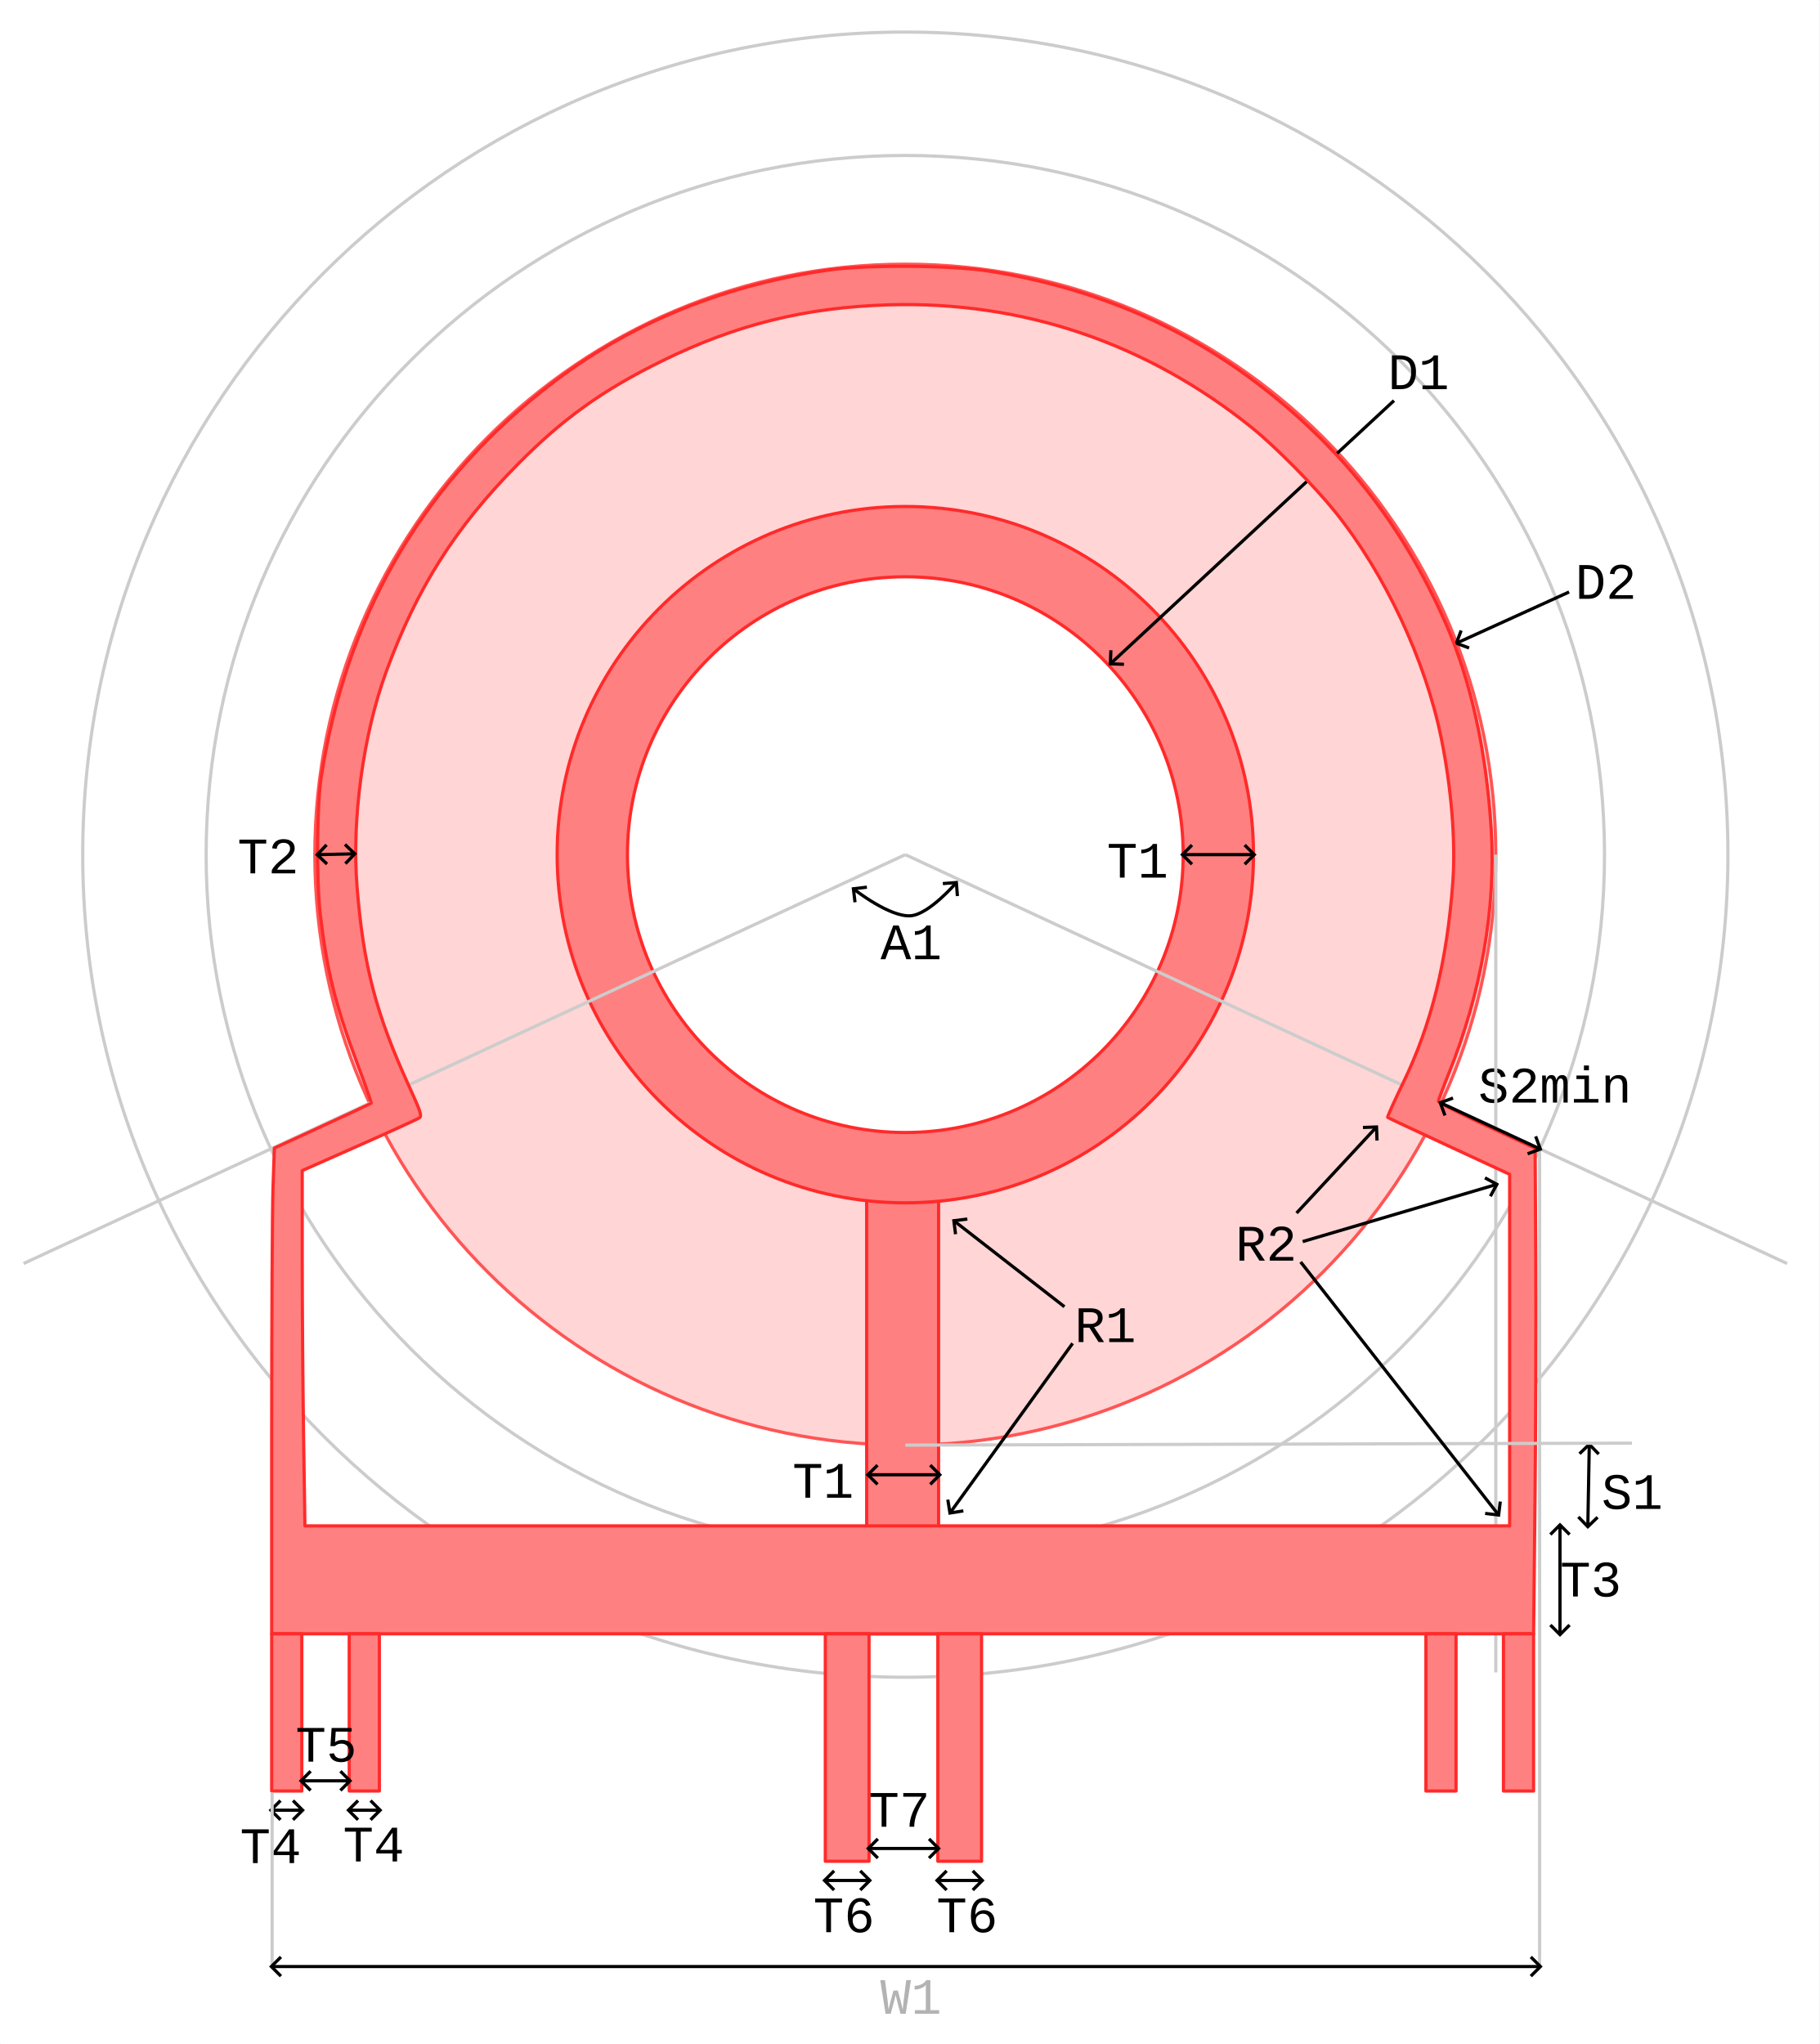
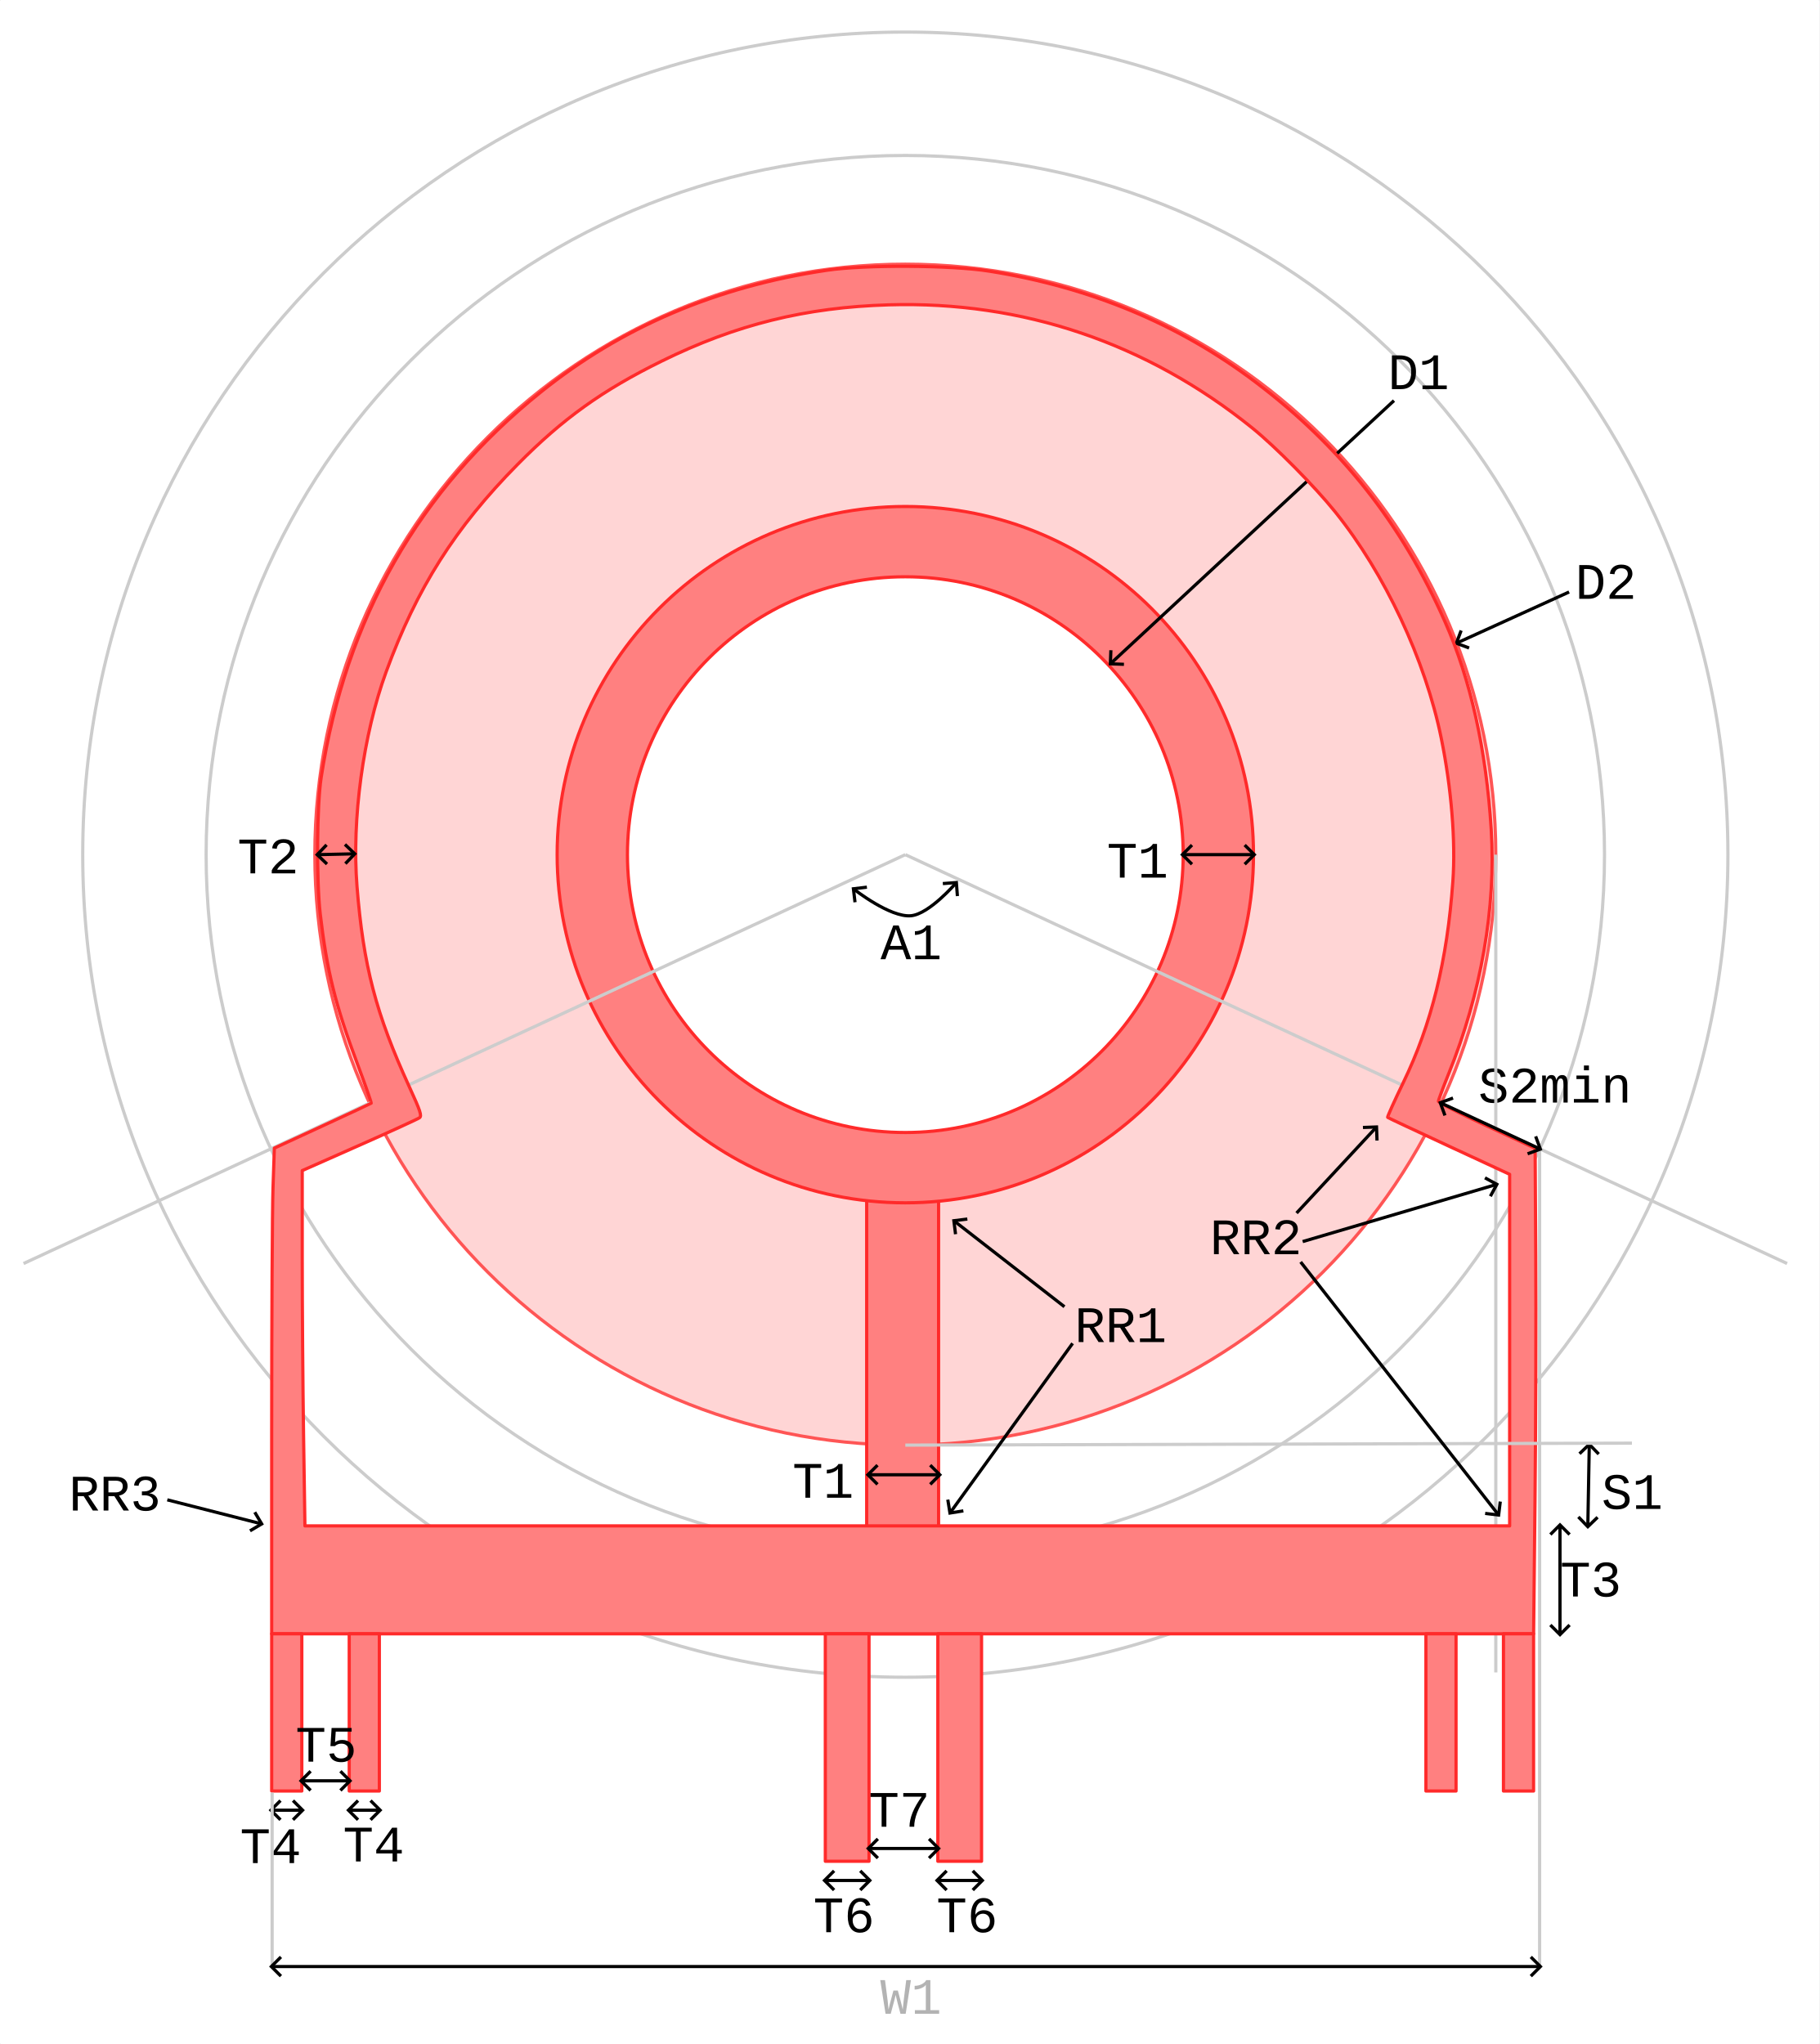
<svg xmlns="http://www.w3.org/2000/svg" width="569.268" height="639.546" viewBox="0 0 150.619 169.213" version="1.1" id="svg1">
  <defs id="defs1">
    <rect x="68.645" y="1451.69" width="39.059" height="19.903" id="rect83" />
    <rect x="411.548" y="1181.13" width="34.402" height="36.95" id="rect34" />
    <rect x="345.93" y="1201.516" width="47.78" height="46.177" id="rect33" />
    <marker style="overflow:visible" id="ArrowWide" refX="0" refY="0" orient="auto-start-reverse" markerWidth="1" markerHeight="1" viewBox="0 0 1 1" preserveAspectRatio="xMidYMid">
      <path style="fill:none;stroke:context-stroke;stroke-width:1;stroke-linecap:butt" d="M 3,-3 0,0 3,3" transform="rotate(180,0.125,0)" id="path8" />
    </marker>
    <marker style="overflow:visible" id="ArrowWide-1" refX="0" refY="0" orient="auto-start-reverse" markerWidth="1" markerHeight="1" viewBox="0 0 1 1" preserveAspectRatio="xMidYMid">
      <path style="fill:none;stroke:context-stroke;stroke-width:1;stroke-linecap:butt" d="M 3,-3 0,0 3,3" transform="rotate(180,0.125,0)" id="path8-5" />
    </marker>
    <rect x="-59.248" y="541.406" width="59.248" height="60.489" id="rect11-6" />
    <rect x="-37.587" y="539.489" width="53.514" height="31.408" id="rect12-9" />
    <rect x="0" y="617.322" width="34.402" height="24.209" id="rect13-3" />
    <rect x="-36.95" y="572.09" width="45.869" height="38.861" id="rect15-7" />
    <rect x="-66.892" y="501.375" width="57.336" height="46.506" id="rect16-5" />
    <rect x="-73.263" y="548.895" width="73.263" height="47.403" id="rect17-4" />
    <rect x="-31.854" y="506.472" width="81.545" height="48.417" id="rect14-7" />
    <rect x="37.587" y="553.615" width="61.159" height="52.24" id="rect18-4" />
    <rect x="-59.248" y="541.406" width="59.248" height="60.489" id="rect11-5-8" />
    <marker style="overflow:visible" id="ArrowWide-9-1" refX="0" refY="0" orient="auto-start-reverse" markerWidth="1" markerHeight="1" viewBox="0 0 1 1" preserveAspectRatio="xMidYMid">
      <path style="fill:none;stroke:context-stroke;stroke-width:1;stroke-linecap:butt" d="M 3,-3 0,0 3,3" transform="rotate(180,0.125,0)" id="path8-6-0" />
    </marker>
    <marker style="overflow:visible" id="ArrowWide-6" refX="0" refY="0" orient="auto-start-reverse" markerWidth="1" markerHeight="1" viewBox="0 0 1 1" preserveAspectRatio="xMidYMid">
      <path style="fill:none;stroke:context-stroke;stroke-width:1;stroke-linecap:butt" d="M 3,-3 0,0 3,3" transform="rotate(180,0.125,0)" id="path8-56" />
    </marker>
    <rect x="185.822" y="664.679" width="33.158" height="26.128" id="rect19-5" />
    <rect x="185.822" y="664.679" width="33.158" height="26.128" id="rect19-7-4" />
    <rect x="208.393" y="677.518" width="28.133" height="24.551" id="rect30-7" />
    <marker style="overflow:visible" id="ArrowWide-3-3" refX="0" refY="0" orient="auto-start-reverse" markerWidth="1" markerHeight="1" viewBox="0 0 1 1" preserveAspectRatio="xMidYMid">
      <path style="fill:none;stroke:context-stroke;stroke-width:1;stroke-linecap:butt" d="M 3,-3 0,0 3,3" transform="rotate(180,0.125,0)" id="path8-1-0" />
    </marker>
    <rect x="283.125" y="675.716" width="22.073" height="18.47" id="rect32-8" />
    <rect x="283.125" y="675.716" width="22.073" height="18.47" id="rect32-3-8" />
    <rect x="283.125" y="675.716" width="22.073" height="18.47" id="rect32-0-4" />
+     <marker style="overflow:visible" id="ArrowWide-09" refX="0" refY="0" orient="auto-start-reverse" markerWidth="1" markerHeight="1" viewBox="0 0 1 1" preserveAspectRatio="xMidYMid">
+       <path style="fill:none;stroke:context-stroke;stroke-width:1;stroke-linecap:butt" d="M 3,-3 0,0 3,3" transform="rotate(180,0.125,0)" id="path8-3" />
+     </marker>
+     <rect x="300.425" y="2106.421" width="71.803" height="29.87" id="rect4-6" />
  </defs>
  <g id="layer1" transform="translate(-2.564644,-210.5658)">
    <rect style="fill:#ffffff;stroke:#ffffff;stroke-width:0.265;stroke-linejoin:round;stroke-dasharray:none" id="rect38" width="150.354" height="168.949" x="2.697" y="210.698" />
    <circle style="fill:#ffd5d5;stroke:#ff5555;stroke-width:0.265;stroke-linejoin:round" id="circle14" cx="77.511" cy="281.318" r="48.882" />
    <rect style="fill:#ff8080;stroke:#ff2a2a;stroke-width:0.265;stroke-linejoin:round" id="rect29" width="5.953" height="41.501" x="74.312" y="304.32" />
    <circle style="fill:none;stroke:#cccccc;stroke-width:0.265;stroke-linejoin:round" id="path1-36-0" cx="77.511" cy="281.318" r="68.098" />
    <circle style="fill:#ff8080;stroke:#ff2a2a;stroke-width:0.265;stroke-linejoin:round" id="path1-3-7" cx="77.511" cy="281.318" r="28.823" />
    <circle style="fill:#ffffff;stroke:#ff2a2a;stroke-width:0.265;stroke-linejoin:round" id="path1-3-1-8" cx="77.511" cy="281.318" r="23.003" />
    <path style="fill:#ffffff;stroke:#cccccc;stroke-width:0.265;stroke-linejoin:round" d="m 77.511,281.318 72.997,33.85" id="path15-6" />
    <path style="fill:#ffffff;stroke:#cccccc;stroke-width:0.265;stroke-linejoin:round" d="M 77.511,281.318 4.513,315.168" id="path15-6-6" />
    <path style="fill:#ff8080;stroke:#000000;stroke-width:0.265;stroke-linejoin:round;marker-start:url(#ArrowWide-1);marker-end:url(#ArrowWide-1)" d="m 100.514,281.318 h 5.821" id="path18-3" />
    <text xml:space="preserve" transform="matrix(0.2645833,0,0,0.2645833,109.8742,136.2058)" id="text11-1" style="font-size:16px;line-height:normal;font-family:'Liberation Mono';-inkscape-font-specification:'Liberation Mono';text-decoration-color:#000000;white-space:pre;shape-inside:url(#rect11-6);display:inline;fill:#000000;stroke-width:1;-inkscape-stroke:none;stop-color:#000000">
      <tspan x="-59.248" y="555.643" id="tspan1">T1</tspan>
    </text>
    <text xml:space="preserve" transform="matrix(0.2645833,0,0,0.2645833,142.7431,105.0063)" id="text15-0" style="font-size:16px;line-height:normal;font-family:'Liberation Mono';-inkscape-font-specification:'Liberation Mono';text-decoration-color:#000000;white-space:pre;shape-inside:url(#rect15-7);display:inline;fill:#000000;stroke-width:1;-inkscape-stroke:none;stop-color:#000000">
-       <tspan x="-36.949" y="586.326" id="tspan8">D2</tspan>
+       <tspan x="-36.949" y="586.326" id="tspan2">D2</tspan>
    </text>
    <path style="fill:#ff8080;stroke:#000000;stroke-width:0.265;stroke-linejoin:round;marker-start:url(#ArrowWide-1)" d="m 94.535,265.474 23.43,-21.744" id="path21" />
    <circle style="fill:none;stroke:#cccccc;stroke-width:0.265;stroke-linejoin:round" id="path1-36-2-8" cx="77.511" cy="281.318" r="57.882" />
    <text xml:space="preserve" transform="matrix(0.2645833,0,0,0.2645833,144.325,152.8457)" id="text17-9" style="font-size:16px;line-height:normal;font-family:'Liberation Mono';-inkscape-font-specification:'Liberation Mono';text-decoration-color:#000000;white-space:pre;shape-inside:url(#rect17-4);display:inline;fill:#000000;stroke-width:1;-inkscape-stroke:none;stop-color:#000000">
-       <tspan x="-73.264" y="563.131" id="tspan9">S2min</tspan>
+       <tspan x="-73.264" y="563.131" id="tspan3">S2min</tspan>
    </text>
    <text xml:space="preserve" transform="matrix(0.2645833,0,0,0.2645833,125.8872,105.0063)" id="text14-2" style="font-size:16px;line-height:normal;font-family:'Liberation Mono';-inkscape-font-specification:'Liberation Mono';text-decoration-color:#000000;white-space:pre;shape-inside:url(#rect14-7);display:inline;fill:#000000;stroke-width:1;-inkscape-stroke:none;stop-color:#000000">
-       <tspan x="-31.854" y="520.709" id="tspan10">D1</tspan>
+       <tspan x="-31.854" y="520.709" id="tspan4">D1</tspan>
    </text>
    <path style="fill:#ff8080;stroke:#000000;stroke-width:0.265;stroke-linejoin:round;marker-start:url(#ArrowWide-1)" d="m 123.19,263.788 9.271,-4.214" id="path23" />
    <path style="fill:none;stroke:#000000;stroke-width:0.265;stroke-linejoin:round;marker-start:url(#ArrowWide-1);marker-end:url(#ArrowWide-1)" d="m 73.266,284.184 c 0,0 2.993,2.359 4.72,2.191 1.521,-0.148 3.708,-2.697 3.708,-2.697" id="path24" />
    <text xml:space="preserve" transform="matrix(0.2645833,0,0,0.2645833,65.51247,139.7293)" id="text18-6" style="font-size:16px;line-height:normal;font-family:'Liberation Mono';-inkscape-font-specification:'Liberation Mono';text-decoration-color:#000000;white-space:pre;shape-inside:url(#rect18-4);display:inline;fill:#000000;stroke-width:1;-inkscape-stroke:none;stop-color:#000000">
-       <tspan x="37.588" y="567.852" id="tspan11">A1</tspan>
+       <tspan x="37.588" y="567.852" id="tspan5">A1</tspan>
    </text>
    <path style="fill:none;stroke:#cccccc;stroke-width:0.265;stroke-linejoin:round" d="m 126.393,281.318 v 67.699" id="path25" />
    <path style="fill:none;stroke:#cccccc;stroke-width:0.265;stroke-linejoin:round" d="m 130.021,305.668 v 67.699" id="path25-7" />
    <path style="fill:#ff8080;stroke:#ff2a2a;stroke-width:0.265;stroke-linejoin:round" d="m 25.056,328.992 c 0,-9.256 0.049,-18.302 0.11,-20.103 l 0.11,-3.275 3.978,-1.833 c 2.188,-1.008 4.005,-1.856 4.039,-1.884 0.034,-0.028 -0.474,-1.478 -1.127,-3.221 -1.833,-4.889 -2.543,-7.747 -3.089,-12.44 -0.326,-2.803 -0.282,-9.014 0.081,-11.344 2.048,-13.16 8.083,-23.749 18.145,-31.841 6.719,-5.403 14.548,-8.744 23.687,-10.107 3.178,-0.474 10.326,-0.434 13.505,0.075 8.358,1.34 15.632,4.37 21.977,9.156 7.064,5.328 12.128,11.729 15.721,19.873 2.124,4.815 3.405,10.57 3.821,17.176 0.407,6.462 -0.833,13.587 -3.523,20.233 -0.466,1.153 -0.848,2.178 -0.848,2.279 0,0.101 1.801,1.017 4.003,2.035 l 4.003,1.852 0.053,8.932 c 0.029,4.913 0.001,13.957 -0.062,20.099 l -0.116,11.167 H 77.289 25.056 Z m 102.484,-6.658 v -14.553 l -5.015,-2.324 c -2.758,-1.278 -5.046,-2.352 -5.085,-2.387 -0.039,-0.035 0.545,-1.334 1.296,-2.887 2.331,-4.816 3.638,-10.12 4.102,-16.645 0.238,-3.34 -0.119,-7.742 -0.962,-11.87 -1.324,-6.485 -4.659,-13.599 -8.776,-18.723 -1.697,-2.112 -4.961,-5.413 -6.883,-6.962 -8.727,-7.031 -19.006,-10.51 -30.077,-10.181 -6.898,0.205 -12.652,1.632 -18.805,4.662 -4.904,2.415 -8.174,4.76 -11.918,8.547 -5.163,5.221 -8.352,10.251 -10.883,17.165 -1.904,5.202 -2.858,12.227 -2.414,17.779 0.524,6.562 1.56,10.527 4.335,16.595 0.924,2.022 1.047,2.397 0.833,2.553 -0.138,0.101 -2.377,1.125 -4.977,2.277 l -4.726,2.093 -2.54e-4,7.248 c -1.35e-4,3.986 0.05,10.604 0.111,14.707 l 0.112,7.459 h 49.866 49.866 z" id="path28" />
    <path style="fill:none;stroke:#000000;stroke-width:0.265;stroke-linejoin:round;marker-start:url(#ArrowWide-1);marker-end:url(#ArrowWide-1)" d="m 121.857,301.882 8.164,3.786" id="path22" />
    <path style="fill:#ff8080;stroke:#000000;stroke-width:0.265;stroke-linejoin:round;marker-start:url(#ArrowWide-1);marker-end:url(#ArrowWide-1)" d="m 28.889,281.318 2.979,-0.067" id="path19" />
    <text xml:space="preserve" transform="matrix(0.2645833,0,0,0.2645833,32.1687,136.3581)" id="text12-4" style="font-size:16px;line-height:normal;font-family:'Liberation Mono';-inkscape-font-specification:'Liberation Mono';text-decoration-color:#000000;white-space:pre;shape-inside:url(#rect12-9);display:inline;fill:#000000;stroke-width:1;-inkscape-stroke:none;stop-color:#000000">
-       <tspan x="-37.588" y="553.725" id="tspan12">T2</tspan>
+       <tspan x="-37.588" y="553.725" id="tspan6">T2</tspan>
    </text>
    <path style="fill:#ff8080;stroke:#000000;stroke-width:0.265;stroke-linejoin:round;marker-start:url(#ArrowWide-1);marker-end:url(#ArrowWide-1)" d="m 131.707,336.872 v 8.949" id="path20" />
    <text xml:space="preserve" transform="matrix(0.2645833,0,0,0.2645833,131.7152,175.6323)" id="text13-2" style="font-size:16px;line-height:normal;font-family:'Liberation Mono';-inkscape-font-specification:'Liberation Mono';text-decoration-color:#000000;white-space:pre;shape-inside:url(#rect13-3);display:inline;fill:#000000;stroke-width:1;-inkscape-stroke:none;stop-color:#000000">
-       <tspan x="0" y="631.559" id="tspan13">T3</tspan>
+       <tspan x="0" y="631.559" id="tspan7">T3</tspan>
    </text>
    <path style="fill:#ff8080;stroke:#000000;stroke-width:0.265;stroke-linejoin:round;marker-start:url(#ArrowWide-1);marker-end:url(#ArrowWide-1)" d="m 134.132,330.2 -0.12,6.687" id="path17-4" />
    <text xml:space="preserve" transform="matrix(0.2645833,0,0,0.2645833,152.8421,199.0619)" id="text16-6" style="font-size:16px;line-height:normal;font-family:'Liberation Mono';-inkscape-font-specification:'Liberation Mono';text-decoration-color:#000000;white-space:pre;shape-inside:url(#rect16-5);display:inline;fill:#000000;stroke-width:1;-inkscape-stroke:none;stop-color:#000000">
-       <tspan x="-66.893" y="515.611" id="tspan14">S1</tspan>
+       <tspan x="-66.893" y="515.611" id="tspan8">S1</tspan>
    </text>
    <path style="fill:#ff8080;stroke:#cccccc;stroke-width:0.265;stroke-linejoin:round" d="m 77.511,330.2 60.152,-0.163" id="path29" />
    <path style="fill:#ff8080;stroke:#000000;stroke-width:0.265;stroke-linejoin:round;marker-start:url(#ArrowWide-9-1);marker-end:url(#ArrowWide-9-1)" d="m 74.48,332.654 h 5.821" id="path9-1-4" />
    <text xml:space="preserve" transform="matrix(0.2645833,0,0,0.2645833,83.84093,187.5414)" id="text11-5-4" style="font-size:16px;line-height:normal;font-family:'Liberation Mono';-inkscape-font-specification:'Liberation Mono';text-decoration-color:#000000;white-space:pre;shape-inside:url(#rect11-5-8);display:inline;fill:#000000;stroke-width:1;-inkscape-stroke:none;stop-color:#000000">
-       <tspan x="-59.248" y="555.643" id="tspan15">T1</tspan>
+       <tspan x="-59.248" y="555.643" id="tspan9">T1</tspan>
    </text>
    <rect style="fill:#ff8080;stroke:#ff2a2a;stroke-width:0.265;stroke-linejoin:round" id="rect29-8-3-4" width="2.494" height="13.015" x="25.056" y="345.821" />
    <rect style="fill:#ff8080;stroke:#ff2a2a;stroke-width:0.265;stroke-linejoin:round" id="rect29-8-3-3-9" width="2.494" height="13.015" x="31.475" y="345.821" />
    <rect style="fill:#ff8080;stroke:#ff2a2a;stroke-width:0.265;stroke-linejoin:round" id="rect29-8-3-6-2" width="2.494" height="13.015" x="120.608" y="345.821" />
    <rect style="fill:#ff8080;stroke:#ff2a2a;stroke-width:0.265;stroke-linejoin:round" id="rect29-8-3-3-8-0" width="2.494" height="13.015" x="127.027" y="345.821" />
    <rect style="fill:#ff8080;stroke:#ff2a2a;stroke-width:0.265;stroke-linejoin:round" id="rect29-8-3-2-6" width="3.619" height="18.83" x="70.888" y="345.821" />
    <rect style="fill:#ff8080;stroke:#ff2a2a;stroke-width:0.265;stroke-linejoin:round" id="rect29-8-3-3-7-8" width="3.619" height="18.83" x="80.202" y="345.821" />
    <path style="fill:#ff8080;stroke:#000000;stroke-width:0.265;stroke-linejoin:round;stroke-dasharray:none;marker-start:url(#ArrowWide-6);marker-end:url(#ArrowWide-6)" d="m 25.056,360.423 h 2.494" id="path12-9" />
    <path style="fill:#ff8080;stroke:#000000;stroke-width:0.265;stroke-linejoin:round;stroke-dasharray:none;marker-start:url(#ArrowWide-6);marker-end:url(#ArrowWide-6)" d="m 27.55,357.992 h 3.925" id="path13" />
    <path style="fill:#ff8080;stroke:#000000;stroke-width:0.265;stroke-linejoin:round;stroke-dasharray:none;marker-start:url(#ArrowWide-6);marker-end:url(#ArrowWide-6)" d="m 31.475,360.423 h 2.494" id="path14" />
    <text xml:space="preserve" transform="matrix(0.2645833,0,0,0.2645833,-26.73428,185.1718)" id="text19-2" style="font-size:16px;line-height:normal;font-family:'Liberation Mono';-inkscape-font-specification:'Liberation Mono';text-decoration-color:#000000;white-space:pre;shape-inside:url(#rect19-5);display:inline;fill:#000000;stroke-width:1;-inkscape-stroke:none;stop-color:#000000">
-       <tspan x="185.822" y="678.916" id="tspan16">T4</tspan>
+       <tspan x="185.822" y="678.916" id="tspan10">T4</tspan>
    </text>
    <text xml:space="preserve" transform="matrix(0.2645833,0,0,0.2645833,-18.20734,185.0372)" id="text19-1-6" style="font-size:16px;line-height:normal;font-family:'Liberation Mono';-inkscape-font-specification:'Liberation Mono';text-decoration-color:#000000;white-space:pre;shape-inside:url(#rect19-7-4);display:inline;fill:#000000;stroke-width:1;-inkscape-stroke:none;stop-color:#000000">
-       <tspan x="185.822" y="678.916" id="tspan17">T4</tspan>
+       <tspan x="185.822" y="678.916" id="tspan11">T4</tspan>
    </text>
    <text xml:space="preserve" transform="matrix(0.2645833,0,0,0.2645833,-28.10916,173.3798)" id="text30-6" style="font-size:16px;line-height:normal;font-family:'Liberation Mono';-inkscape-font-specification:'Liberation Mono';text-decoration-color:#000000;white-space:pre;shape-inside:url(#rect30-7);display:inline;fill:#000000;stroke-width:1;-inkscape-stroke:none;stop-color:#000000">
-       <tspan x="208.393" y="691.754" id="tspan18">T5</tspan>
+       <tspan x="208.393" y="691.754" id="tspan12">T5</tspan>
    </text>
    <path style="fill:#ff8080;stroke:#000000;stroke-width:0.265;stroke-linejoin:round;stroke-dasharray:none;marker-start:url(#ArrowWide-6);marker-end:url(#ArrowWide-6)" d="m 70.888,366.239 h 3.619" id="path31-49" />
    <path style="fill:#ff8080;stroke:#000000;stroke-width:0.265;stroke-linejoin:round;stroke-dasharray:none;marker-start:url(#ArrowWide-3-3);marker-end:url(#ArrowWide-3-3)" d="m 80.202,366.239 h 3.619" id="path31-4-5" />
    <path style="fill:#ff8080;stroke:#000000;stroke-width:0.265;stroke-linejoin:round;stroke-dasharray:none;marker-start:url(#ArrowWide-6);marker-end:url(#ArrowWide-6)" d="m 74.508,363.593 h 5.694" id="path32-0" />
    <text xml:space="preserve" transform="matrix(0.2645833,0,0,0.2645833,-5.019033,187.9756)" id="text32-4" style="font-size:16px;line-height:normal;font-family:'Liberation Mono';-inkscape-font-specification:'Liberation Mono';text-decoration-color:#000000;white-space:pre;shape-inside:url(#rect32-8);display:inline;fill:#000000;stroke-width:1;-inkscape-stroke:none;stop-color:#000000">
-       <tspan x="283.125" y="689.953" id="tspan19">T6</tspan>
+       <tspan x="283.125" y="689.953" id="tspan13">T6</tspan>
    </text>
    <text xml:space="preserve" transform="matrix(0.2645833,0,0,0.2645833,5.176326,187.9756)" id="text32-0-8" style="font-size:16px;line-height:normal;font-family:'Liberation Mono';-inkscape-font-specification:'Liberation Mono';text-decoration-color:#000000;white-space:pre;shape-inside:url(#rect32-3-8);display:inline;fill:#000000;stroke-width:1;-inkscape-stroke:none;stop-color:#000000">
-       <tspan x="283.125" y="689.953" id="tspan20">T6</tspan>
+       <tspan x="283.125" y="689.953" id="tspan14">T6</tspan>
    </text>
    <text xml:space="preserve" transform="matrix(0.2645833,0,0,0.2645833,-0.4352594,179.2428)" id="text32-5-7" style="font-size:16px;line-height:normal;font-family:'Liberation Mono';-inkscape-font-specification:'Liberation Mono';text-decoration-color:#000000;white-space:pre;shape-inside:url(#rect32-0-4);display:inline;fill:#000000;stroke-width:1;-inkscape-stroke:none;stop-color:#000000">
-       <tspan x="283.125" y="689.953" id="tspan21">T7</tspan>
+       <tspan x="283.125" y="689.953" id="tspan15">T7</tspan>
    </text>
    <text xml:space="preserve" transform="scale(0.2645833)" id="text33" style="font-size:16px;line-height:normal;font-family:'Liberation Mono';-inkscape-font-specification:'Liberation Mono';text-decoration-color:#000000;white-space:pre;shape-inside:url(#rect33);display:inline;fill:#000000;stroke-width:1;-inkscape-stroke:none;stop-color:#000000">
-       <tspan x="345.93" y="1215.752" id="tspan22">R1</tspan>
+       <tspan x="345.93" y="1215.752" id="tspan16">RR1</tspan>
    </text>
    <path style="fill:#ff8080;stroke:#000000;stroke-width:0.265;stroke-linejoin:round;stroke-dasharray:none;marker-start:url(#ArrowWide)" d="m 81.582,311.665 9.102,7.079" id="path33" />
    <path style="fill:#ff8080;stroke:#000000;stroke-width:0.265;stroke-linejoin:round;stroke-dasharray:none;marker-start:url(#ArrowWide)" d="M 81.245,335.768 91.359,321.778" id="path34" />
-     <text xml:space="preserve" transform="matrix(0.2645833,0,0,0.2645833,-4.045403,-1.348468)" id="text34" style="font-size:16px;line-height:normal;font-family:'Liberation Mono';-inkscape-font-specification:'Liberation Mono';text-decoration-color:#000000;white-space:pre;shape-inside:url(#rect34);display:inline;fill:#000000;stroke-width:1;-inkscape-stroke:none;stop-color:#000000">
-       <tspan x="411.549" y="1195.367" id="tspan23">R2</tspan>
+     <text xml:space="preserve" transform="matrix(0.2645833,0,0,0.2645833,-6.16207,-1.877634)" id="text34" style="font-size:16px;line-height:normal;font-family:'Liberation Mono';-inkscape-font-specification:'Liberation Mono';text-decoration-color:#000000;white-space:pre;shape-inside:url(#rect34);display:inline;fill:#000000;stroke-width:1;-inkscape-stroke:none;stop-color:#000000">
+       <tspan x="411.549" y="1195.367" id="tspan17">RR2</tspan>
    </text>
    <path style="fill:#ff8080;stroke:#000000;stroke-width:0.265;stroke-linejoin:round;stroke-dasharray:none;marker-end:url(#ArrowWide)" d="m 109.9,310.99 6.574,-7.079" id="path35" />
    <path style="fill:#ff8080;stroke:#000000;stroke-width:0.265;stroke-linejoin:round;stroke-dasharray:none;marker-end:url(#ArrowWide)" d="m 110.406,313.35 16.013,-4.72" id="path36" />
    <path style="fill:#ff8080;stroke:#000000;stroke-width:0.265;stroke-linejoin:round;stroke-dasharray:none;marker-end:url(#ArrowWide)" d="m 110.237,315.036 16.35,20.901" id="path37" />
    <path style="fill:#cccccc;stroke:#cccccc;stroke-width:0.265;stroke-linejoin:round;stroke-dasharray:none" d="m 25.093,358.968 v 14.399" id="path82" />
    <path style="fill:#cccccc;stroke:#000000;stroke-width:0.265;stroke-linejoin:round;stroke-dasharray:none;marker-start:url(#ArrowWide);marker-end:url(#ArrowWide)" d="m 25.093,373.367 104.928,3e-5" id="path83" />
    <text xml:space="preserve" transform="matrix(0.2645833,0,0,0.2645833,57.27371,-10.57995)" id="text83" style="font-size:16px;line-height:normal;font-family:'Liberation Mono';-inkscape-font-specification:'Liberation Mono';text-decoration-color:#000000;white-space:pre;shape-inside:url(#rect83);fill:#b3b3b3;stroke-width:1;-inkscape-stroke:none;stop-color:#000000">
-       <tspan x="68.645" y="1465.926" id="tspan24">W1</tspan>
+       <tspan x="68.645" y="1465.926" id="tspan18">W1</tspan>
    </text>
+     <text xml:space="preserve" transform="matrix(0.2645833,0,0,0.2645833,-71.22022,-225.4758)" id="text2-2" style="font-size:16px;line-height:normal;font-family:'Liberation Mono';-inkscape-font-specification:'Liberation Mono';text-decoration-color:#000000;white-space:pre;shape-inside:url(#rect4-6);display:inline;fill:#000000;stroke-width:1;-inkscape-stroke:none;stop-color:#000000">
+       <tspan x="300.426" y="2120.658" id="tspan19">RR3</tspan>
+     </text>
+     <path style="fill:none;stroke:#000000;stroke-width:0.265;stroke-linejoin:round;stroke-dasharray:none;marker-start:url(#ArrowWide-09)" d="m 24.165,336.706 -7.751,-1.976" id="path57-18" />
  </g>
</svg>
